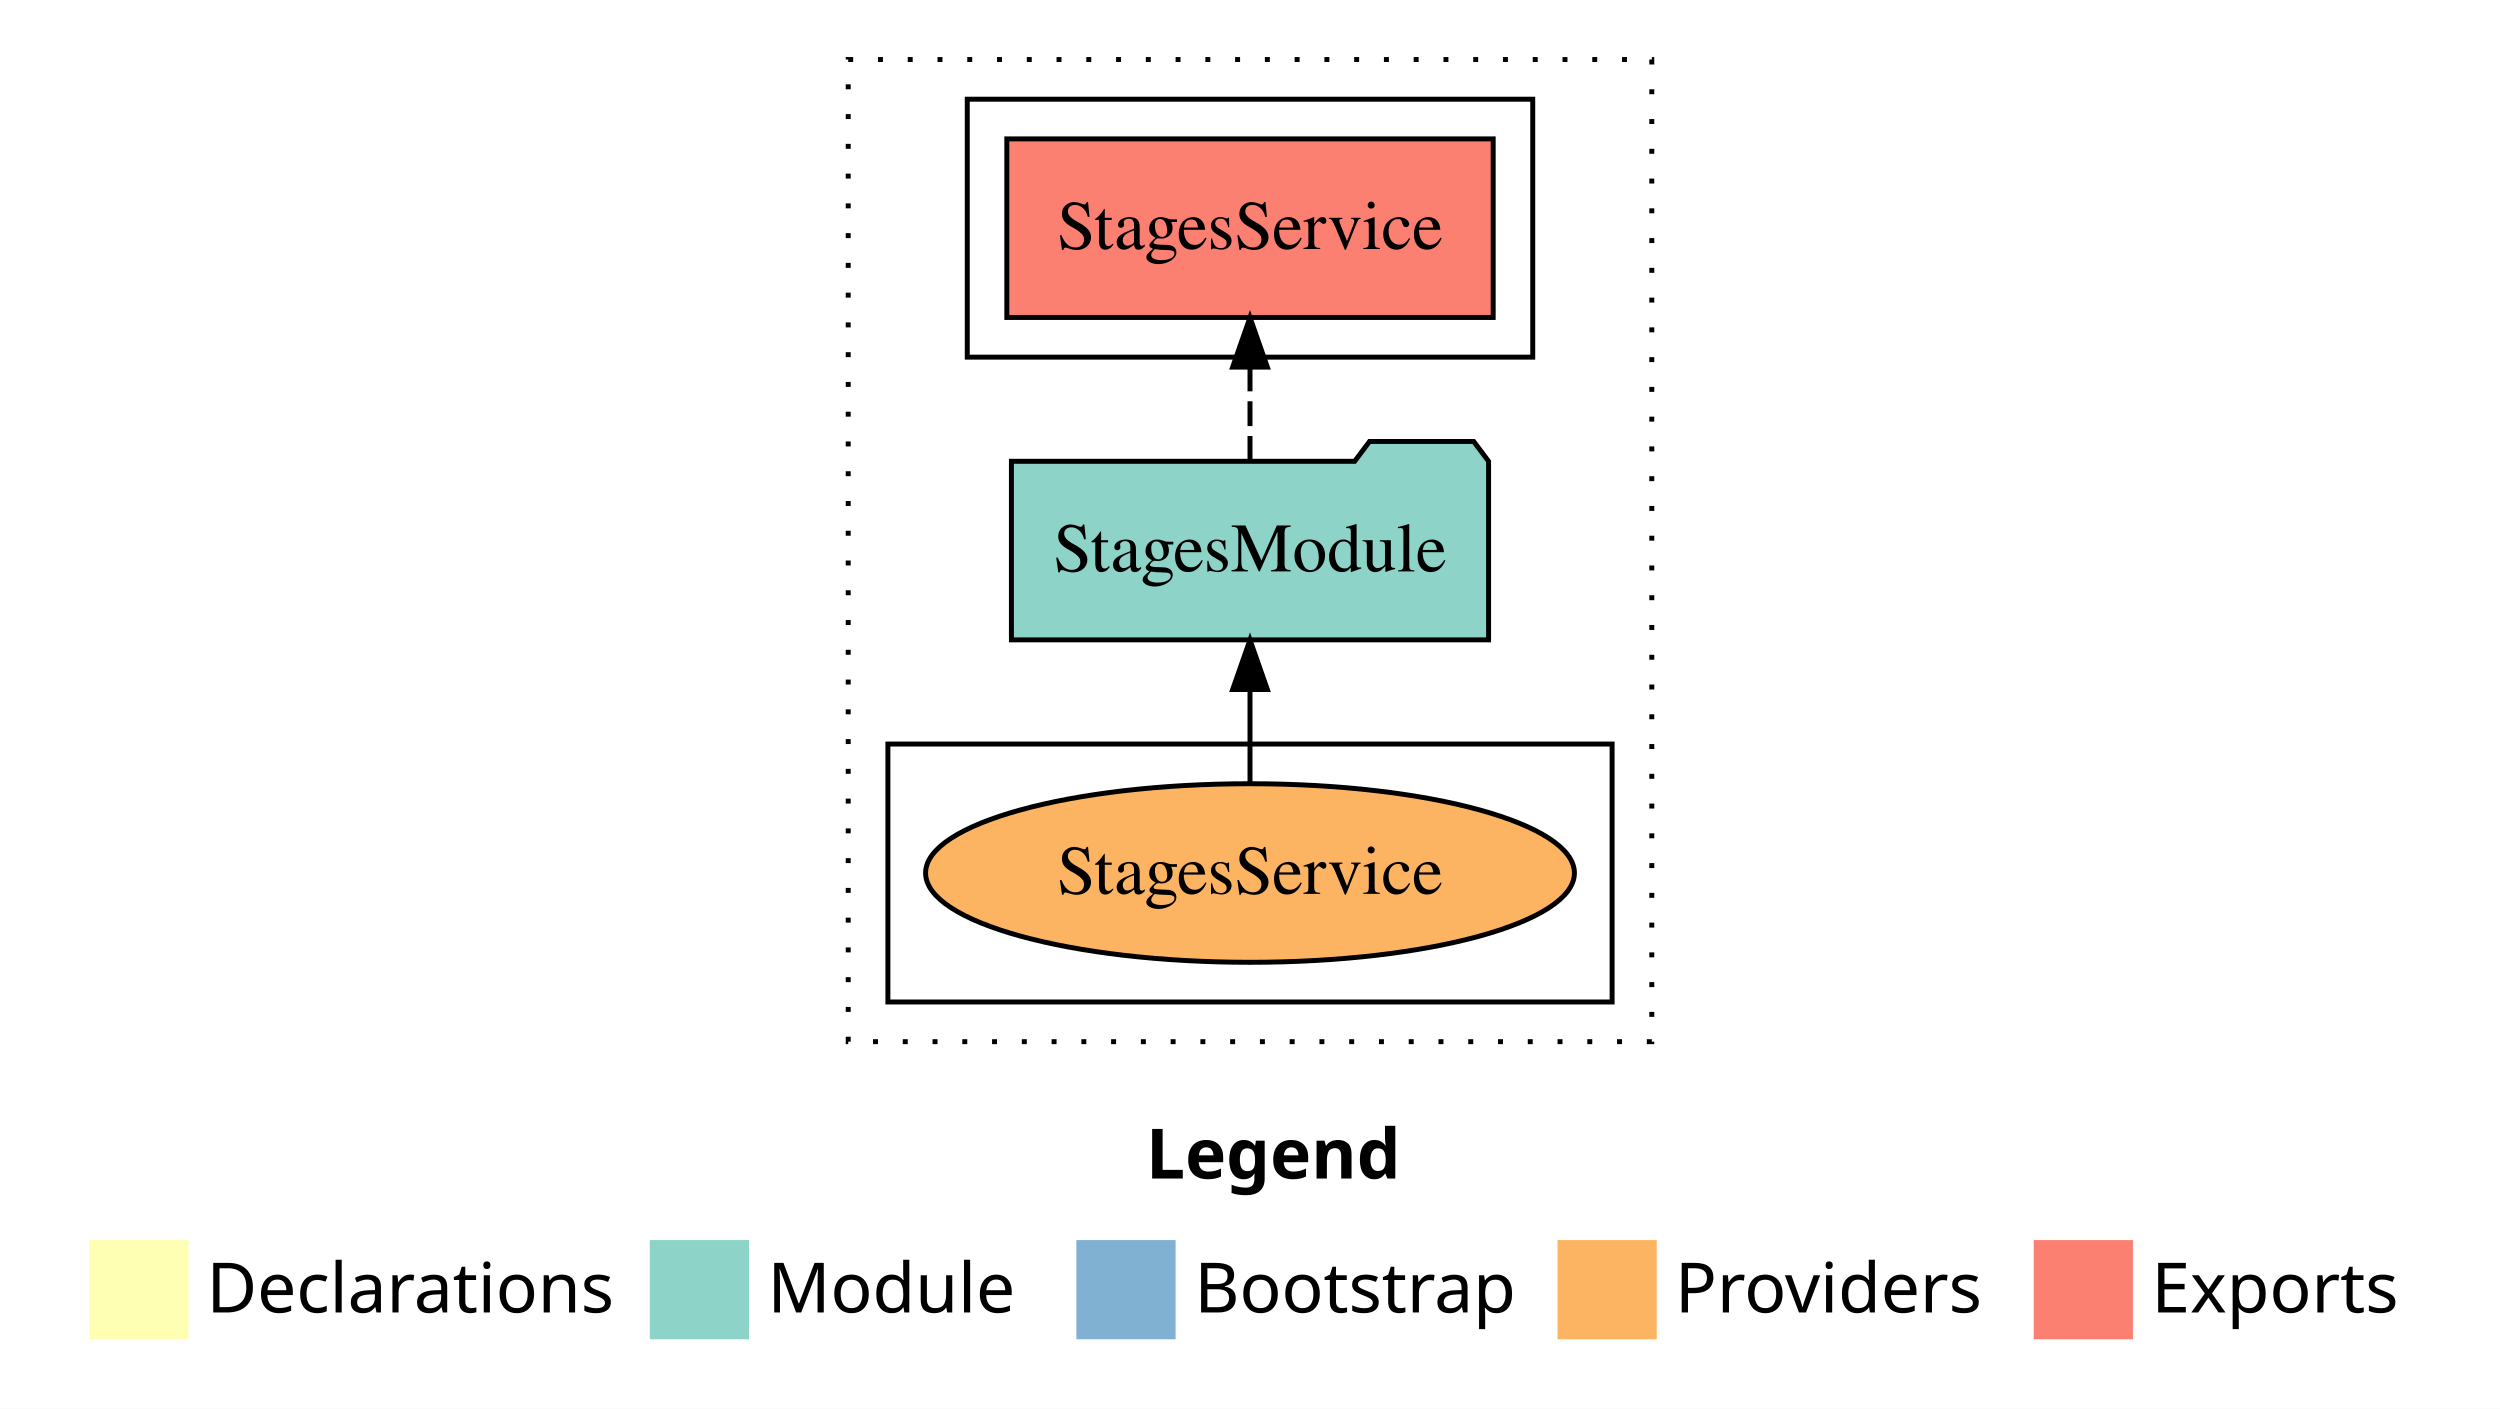
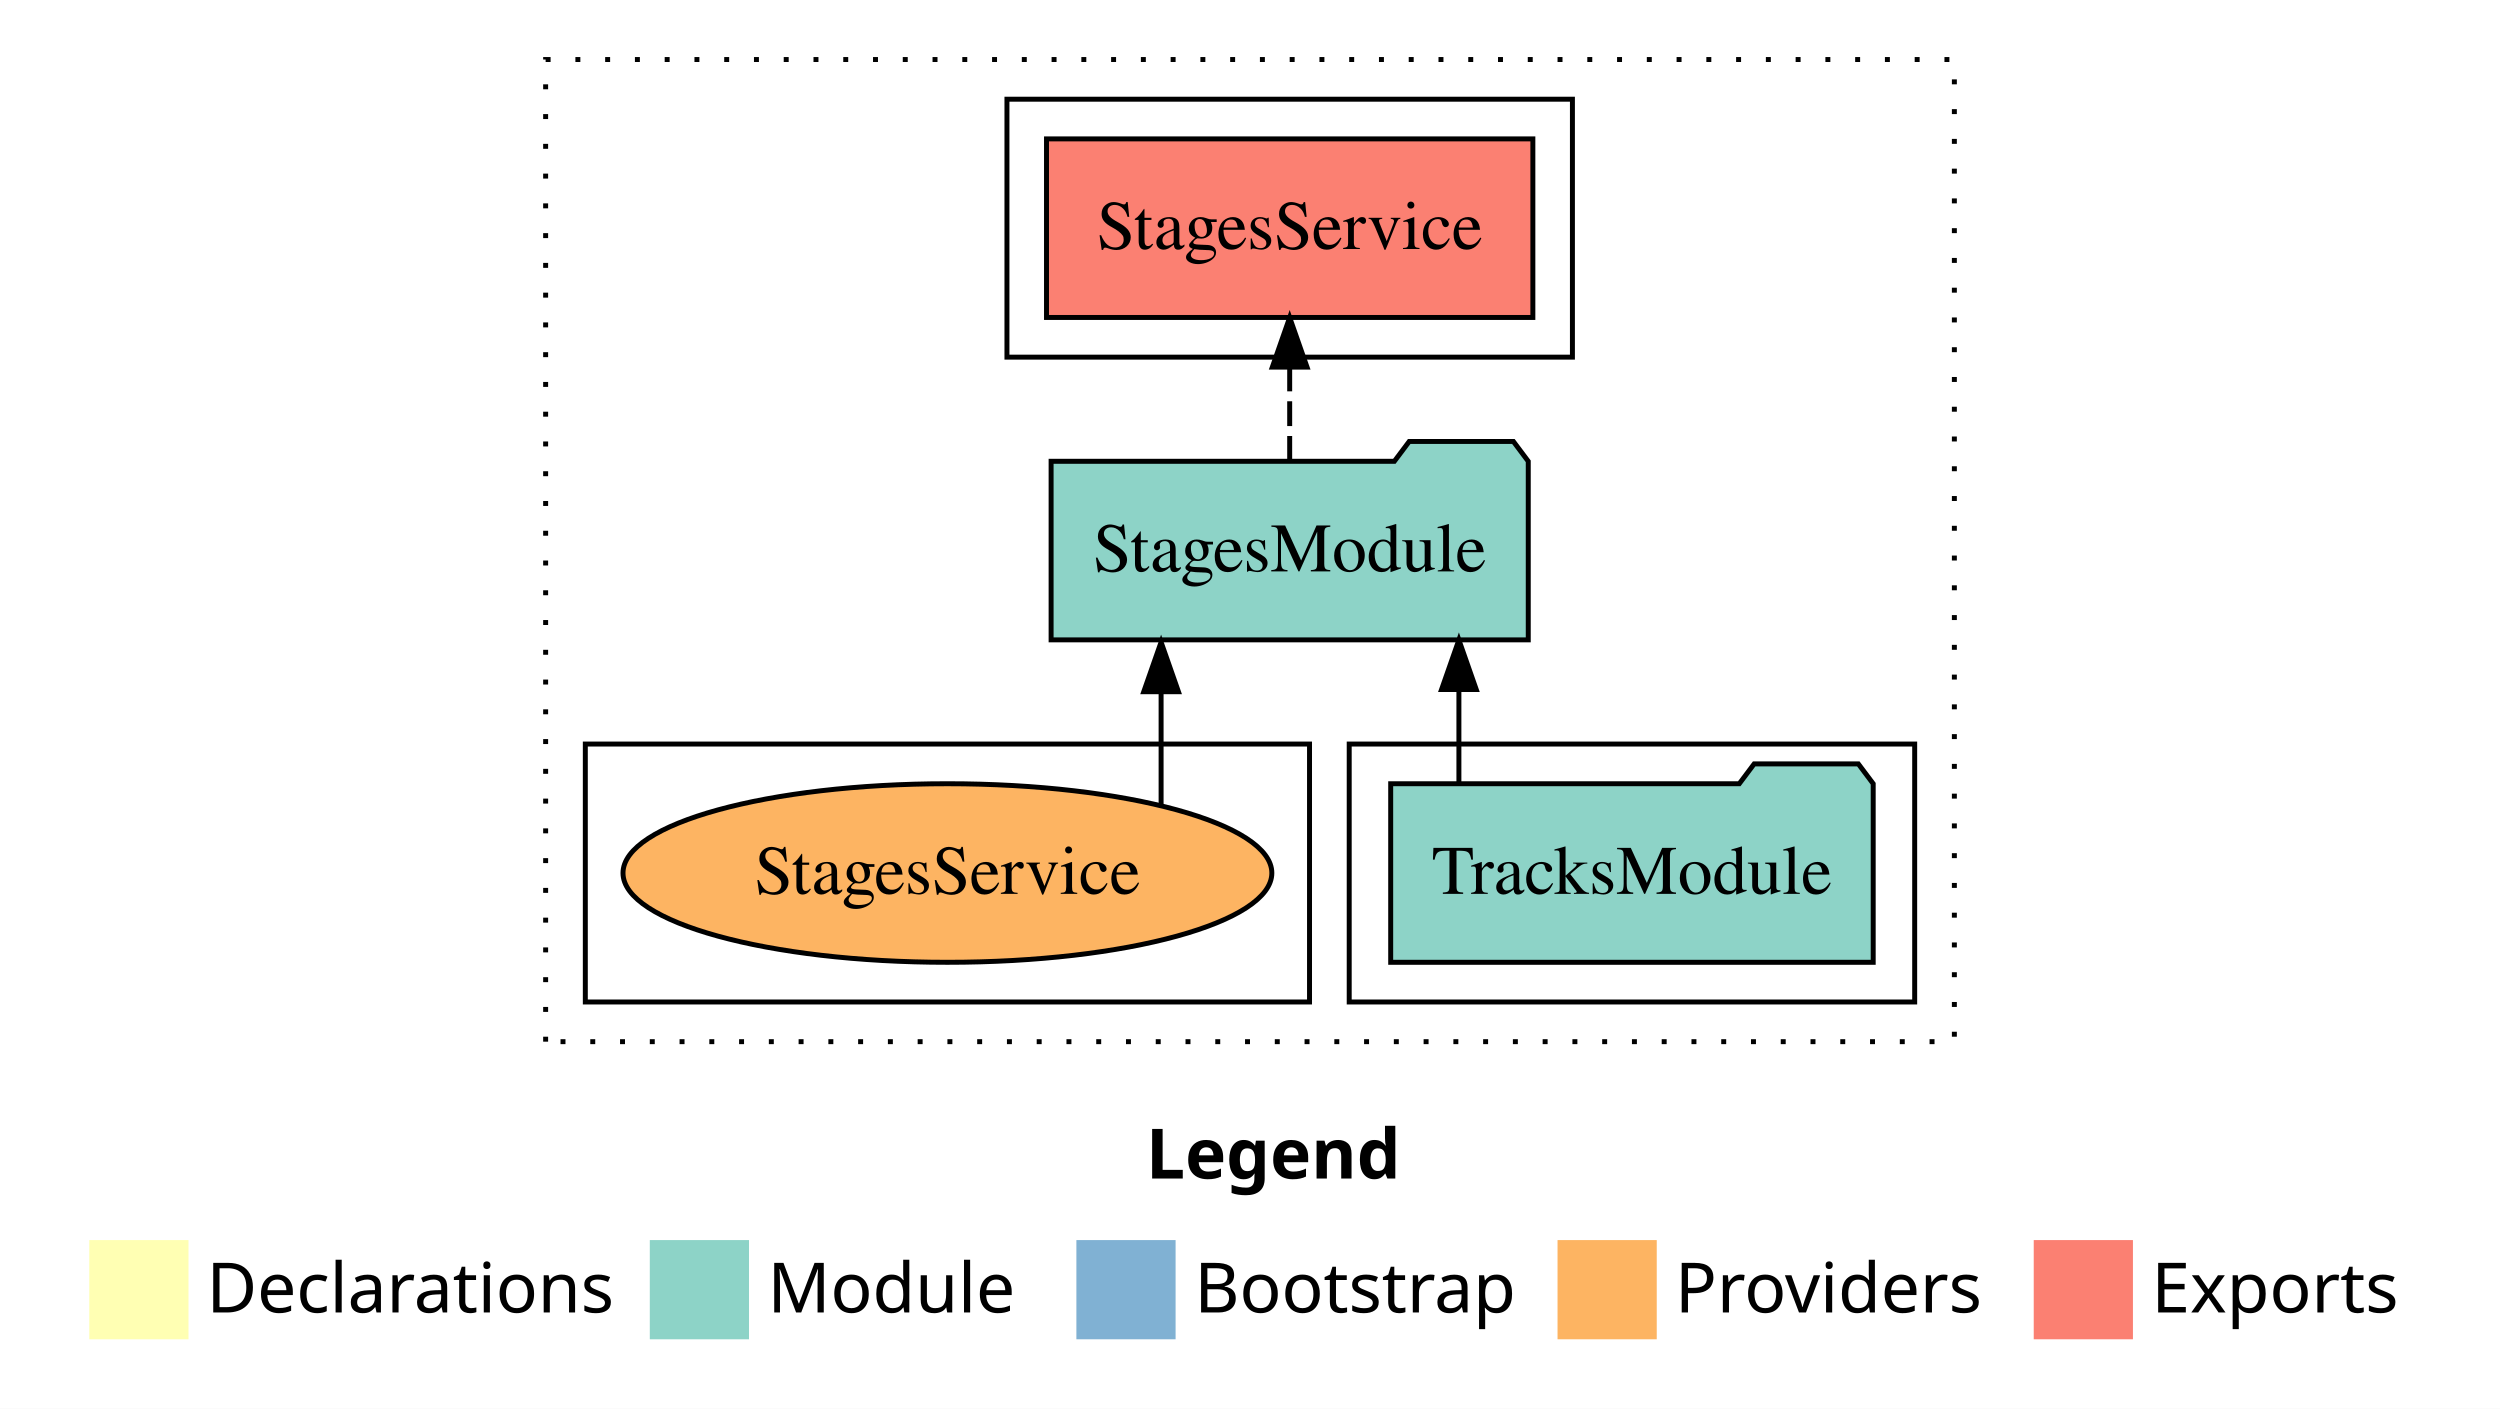
<svg xmlns="http://www.w3.org/2000/svg" width="504pt" height="284pt" viewBox="0.00 0.00 504.00 284.00">
  <g id="graph0" class="graph" transform="scale(1 1) rotate(0) translate(4 280)">
    <polygon fill="#ffffff" stroke="transparent" points="-4,4 -4,-280 500,-280 500,4 -4,4" />
    <text text-anchor="start" x="227.009" y="-42.4" font-family="sans-serif" font-weight="bold" font-size="14.00" fill="#000000">Legend</text>
    <polygon fill="#ffffb3" stroke="transparent" points="14,-10 14,-30 34,-30 34,-10 14,-10" />
    <text text-anchor="start" x="37.629" y="-15.4" font-family="sans-serif" font-size="14.00" fill="#000000">  Declarations</text>
    <polygon fill="#8dd3c7" stroke="transparent" points="127,-10 127,-30 147,-30 147,-10 127,-10" />
    <text text-anchor="start" x="150.725" y="-15.4" font-family="sans-serif" font-size="14.00" fill="#000000">  Module</text>
    <polygon fill="#80b1d3" stroke="transparent" points="213,-10 213,-30 233,-30 233,-10 213,-10" />
    <text text-anchor="start" x="236.781" y="-15.4" font-family="sans-serif" font-size="14.00" fill="#000000">  Bootstrap</text>
    <polygon fill="#fdb462" stroke="transparent" points="310,-10 310,-30 330,-30 330,-10 310,-10" />
    <text text-anchor="start" x="333.673" y="-15.4" font-family="sans-serif" font-size="14.00" fill="#000000">  Providers</text>
    <polygon fill="#fb8072" stroke="transparent" points="406,-10 406,-30 426,-30 426,-10 406,-10" />
    <text text-anchor="start" x="429.726" y="-15.4" font-family="sans-serif" font-size="14.00" fill="#000000">  Exports</text>
    <g id="clust1" class="cluster">
-       <polygon fill="none" stroke="#000000" stroke-dasharray="1,5" points="167,-70 167,-268 329,-268 329,-70 167,-70" />
+       <polygon fill="none" stroke="#000000" stroke-dasharray="1,5" points="106,-70 106,-268 390,-268 390,-70 106,-70" />
+     </g>
+     <g id="clust3" class="cluster">
+       <polygon fill="none" stroke="#000000" points="268,-78 268,-130 382,-130 382,-78 268,-78" />
    </g>
    <g id="clust4" class="cluster">
-       <polygon fill="none" stroke="#000000" points="191,-208 191,-260 305,-260 305,-208 191,-208" />
+       <polygon fill="none" stroke="#000000" points="199,-208 199,-260 313,-260 313,-208 199,-208" />
    </g>
    <g id="clust6" class="cluster">
-       <polygon fill="none" stroke="#000000" points="175,-78 175,-130 321,-130 321,-78 175,-78" />
+       <polygon fill="none" stroke="#000000" points="114,-78 114,-130 260,-130 260,-78 114,-78" />
    </g>
    <g id="node1" class="node">
-       <polygon fill="#fb8072" stroke="#000000" points="297.025,-252 198.975,-252 198.975,-216 297.025,-216 297.025,-252" />
-       <text text-anchor="middle" x="248" y="-229.8" font-family="Times,serif" font-size="14.00" fill="#000000">StagesService </text>
+       <polygon fill="#8dd3c7" stroke="#000000" points="373.637,-122 370.637,-126 349.637,-126 346.637,-122 276.363,-122 276.363,-86 373.637,-86 373.637,-122" />
+       <text text-anchor="middle" x="325" y="-99.8" font-family="Times,serif" font-size="14.00" fill="#000000">TracksModule</text>
    </g>
    <g id="node2" class="node">
-       <polygon fill="#8dd3c7" stroke="#000000" points="296.097,-187 293.097,-191 272.097,-191 269.097,-187 199.903,-187 199.903,-151 296.097,-151 296.097,-187" />
-       <text text-anchor="middle" x="248" y="-164.8" font-family="Times,serif" font-size="14.00" fill="#000000">StagesModule</text>
+       <polygon fill="#8dd3c7" stroke="#000000" points="304.097,-187 301.097,-191 280.097,-191 277.097,-187 207.903,-187 207.903,-151 304.097,-151 304.097,-187" />
+       <text text-anchor="middle" x="256" y="-164.8" font-family="Times,serif" font-size="14.00" fill="#000000">StagesModule</text>
    </g>
    <g id="edge1" class="edge">
-       <path fill="none" stroke="#000000" stroke-dasharray="5,2" d="M248,-187.106C248,-187.106 248,-205.991 248,-205.991" />
-       <polygon fill="#000000" stroke="#000000" points="244.5,-205.991 248,-215.991 251.5,-205.991 244.5,-205.991" />
+       <path fill="none" stroke="#000000" d="M290.115,-122.106C290.115,-122.106 290.115,-140.991 290.115,-140.991" />
+       <polygon fill="#000000" stroke="#000000" points="286.615,-140.991 290.115,-150.991 293.615,-140.991 286.615,-140.991" />
    </g>
    <g id="node3" class="node">
-       <ellipse fill="#fdb462" stroke="#000000" cx="248" cy="-104" rx="65.403" ry="18" />
-       <text text-anchor="middle" x="248" y="-99.8" font-family="Times,serif" font-size="14.00" fill="#000000">StagesService</text>
+       <polygon fill="#fb8072" stroke="#000000" points="305.025,-252 206.975,-252 206.975,-216 305.025,-216 305.025,-252" />
+       <text text-anchor="middle" x="256" y="-229.8" font-family="Times,serif" font-size="14.00" fill="#000000">StagesService </text>
    </g>
    <g id="edge2" class="edge">
-       <path fill="none" stroke="#000000" d="M248,-122.106C248,-122.106 248,-140.991 248,-140.991" />
-       <polygon fill="#000000" stroke="#000000" points="244.5,-140.991 248,-150.991 251.5,-140.991 244.5,-140.991" />
+       <path fill="none" stroke="#000000" stroke-dasharray="5,2" d="M256,-187.106C256,-187.106 256,-205.991 256,-205.991" />
+       <polygon fill="#000000" stroke="#000000" points="252.5,-205.991 256,-215.991 259.5,-205.991 252.5,-205.991" />
+     </g>
+     <g id="node4" class="node">
+       <ellipse fill="#fdb462" stroke="#000000" cx="187" cy="-104" rx="65.403" ry="18" />
+       <text text-anchor="middle" x="187" y="-99.8" font-family="Times,serif" font-size="14.00" fill="#000000">StagesService</text>
+     </g>
+     <g id="edge3" class="edge">
+       <path fill="none" stroke="#000000" d="M230.077,-117.785C230.077,-117.785 230.077,-140.548 230.077,-140.548" />
+       <polygon fill="#000000" stroke="#000000" points="226.577,-140.547 230.077,-150.548 233.577,-140.548 226.577,-140.547" />
    </g>
  </g>
</svg>
